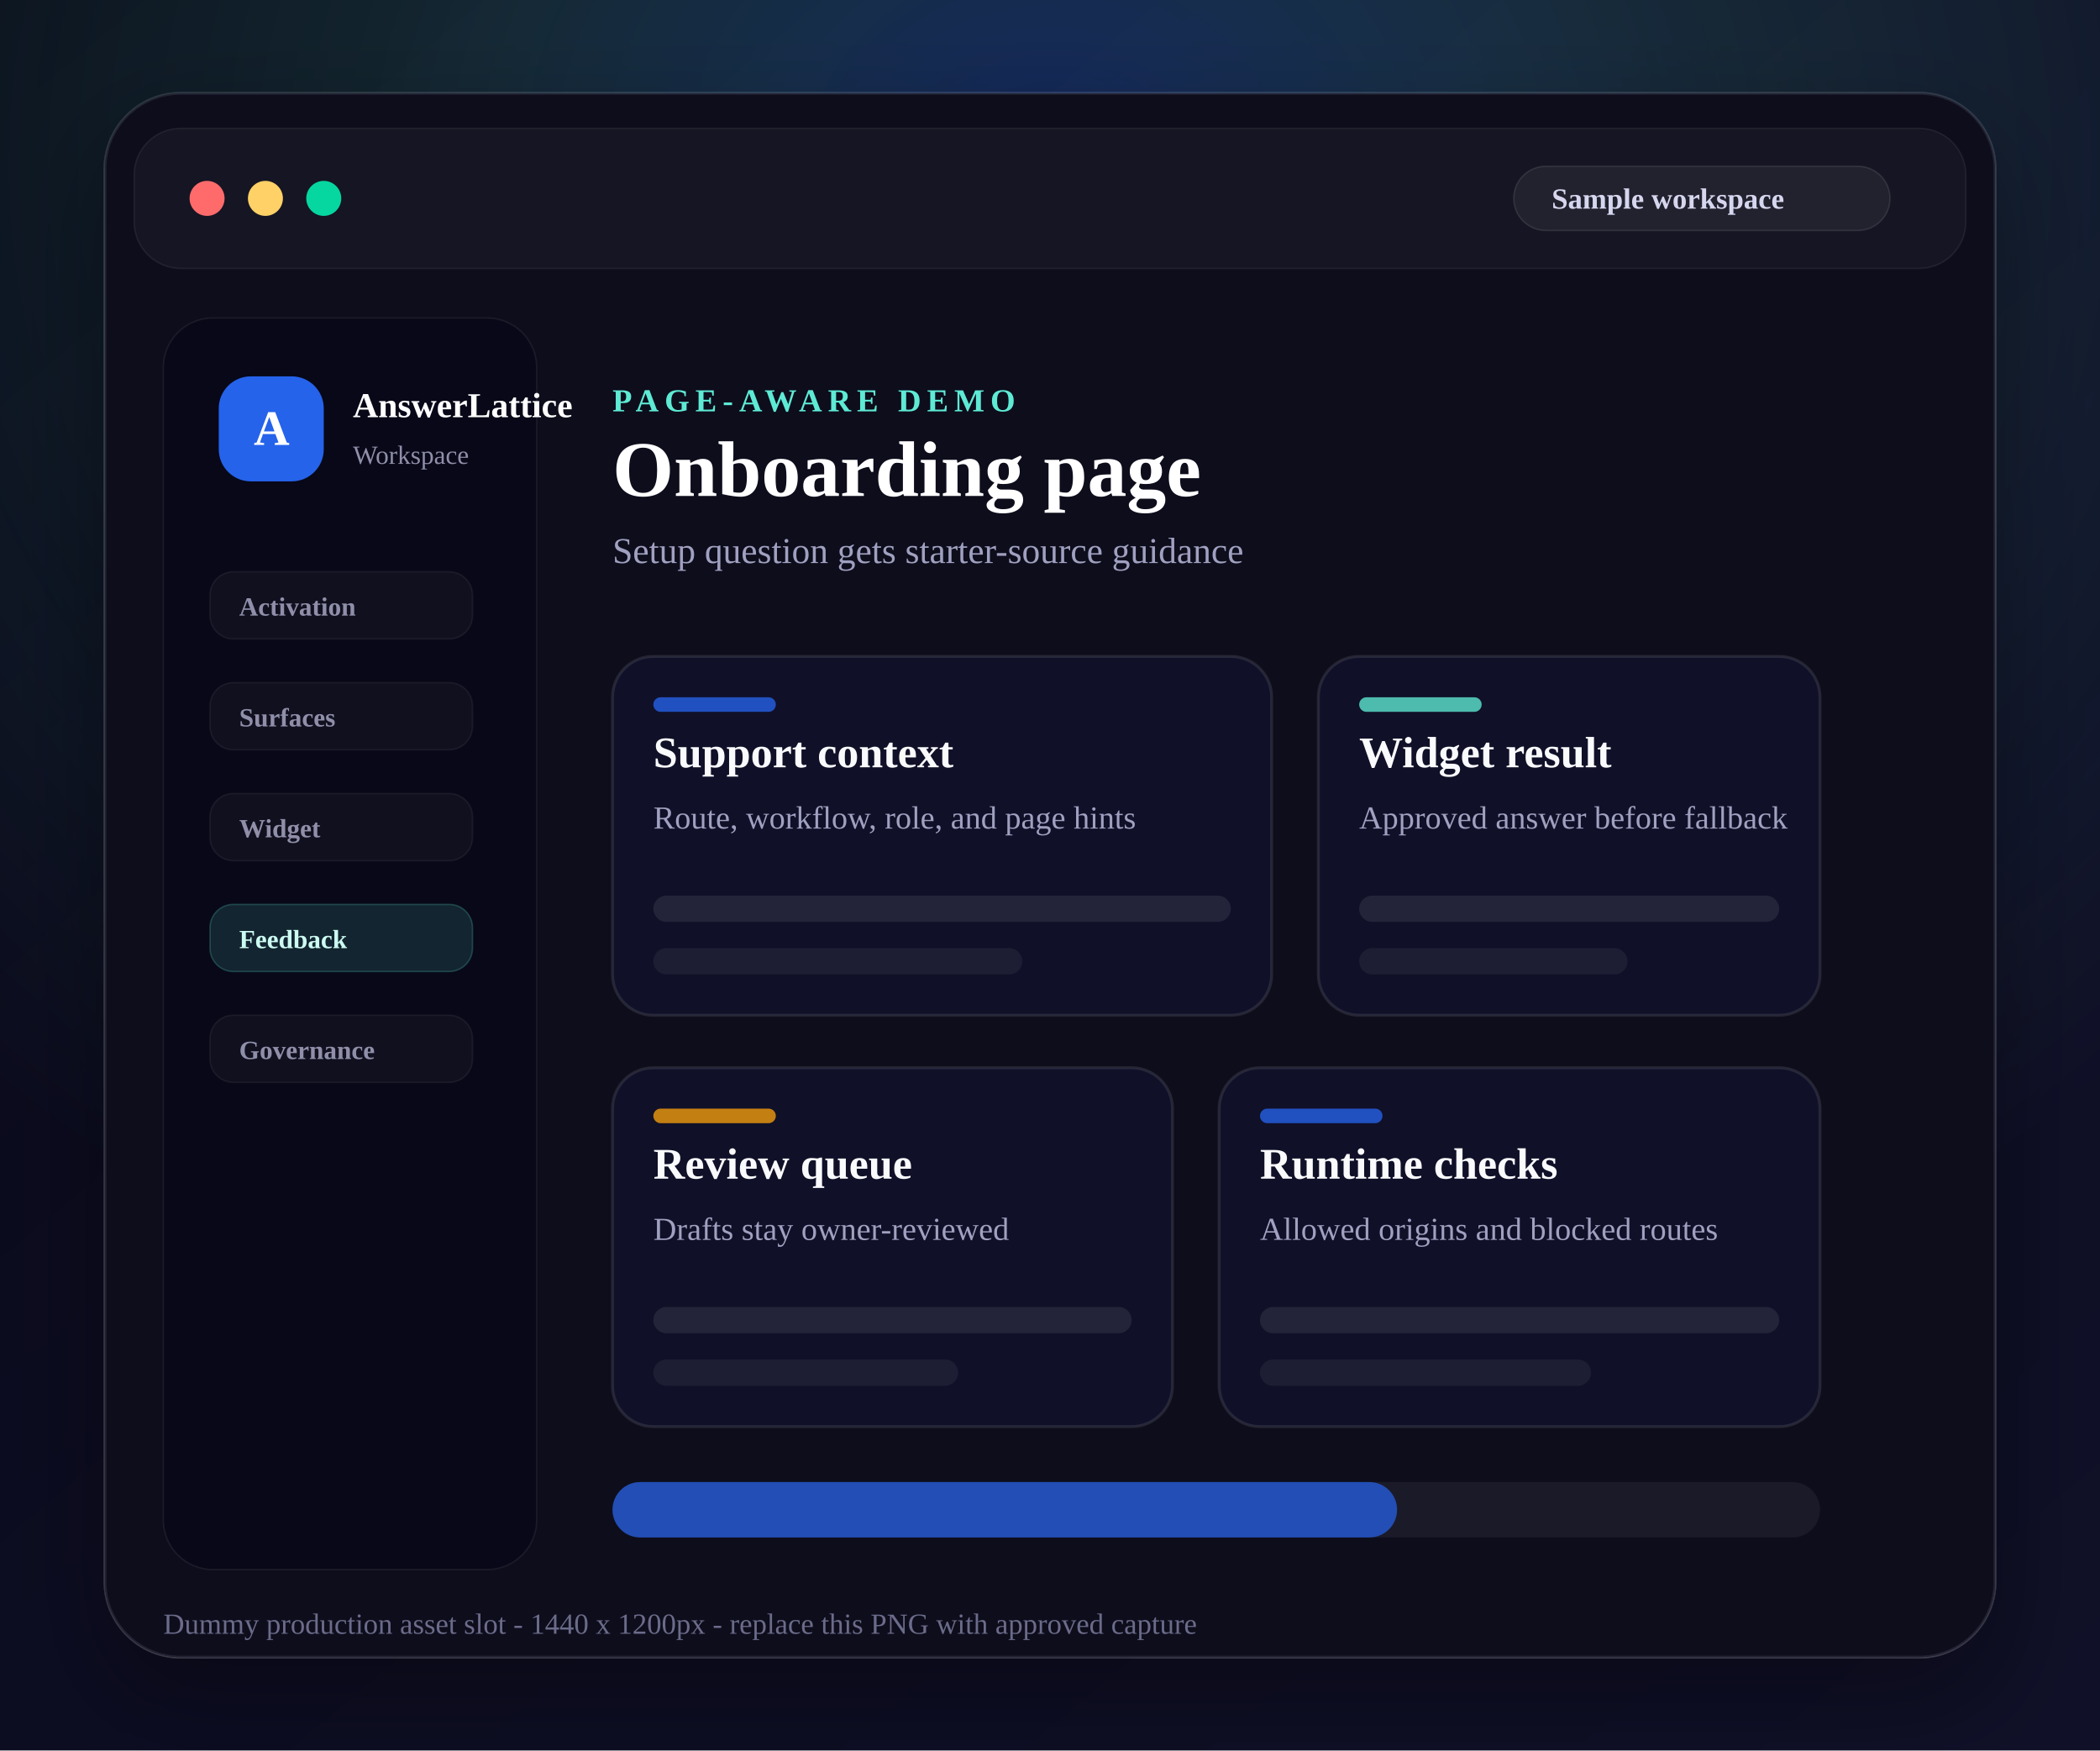
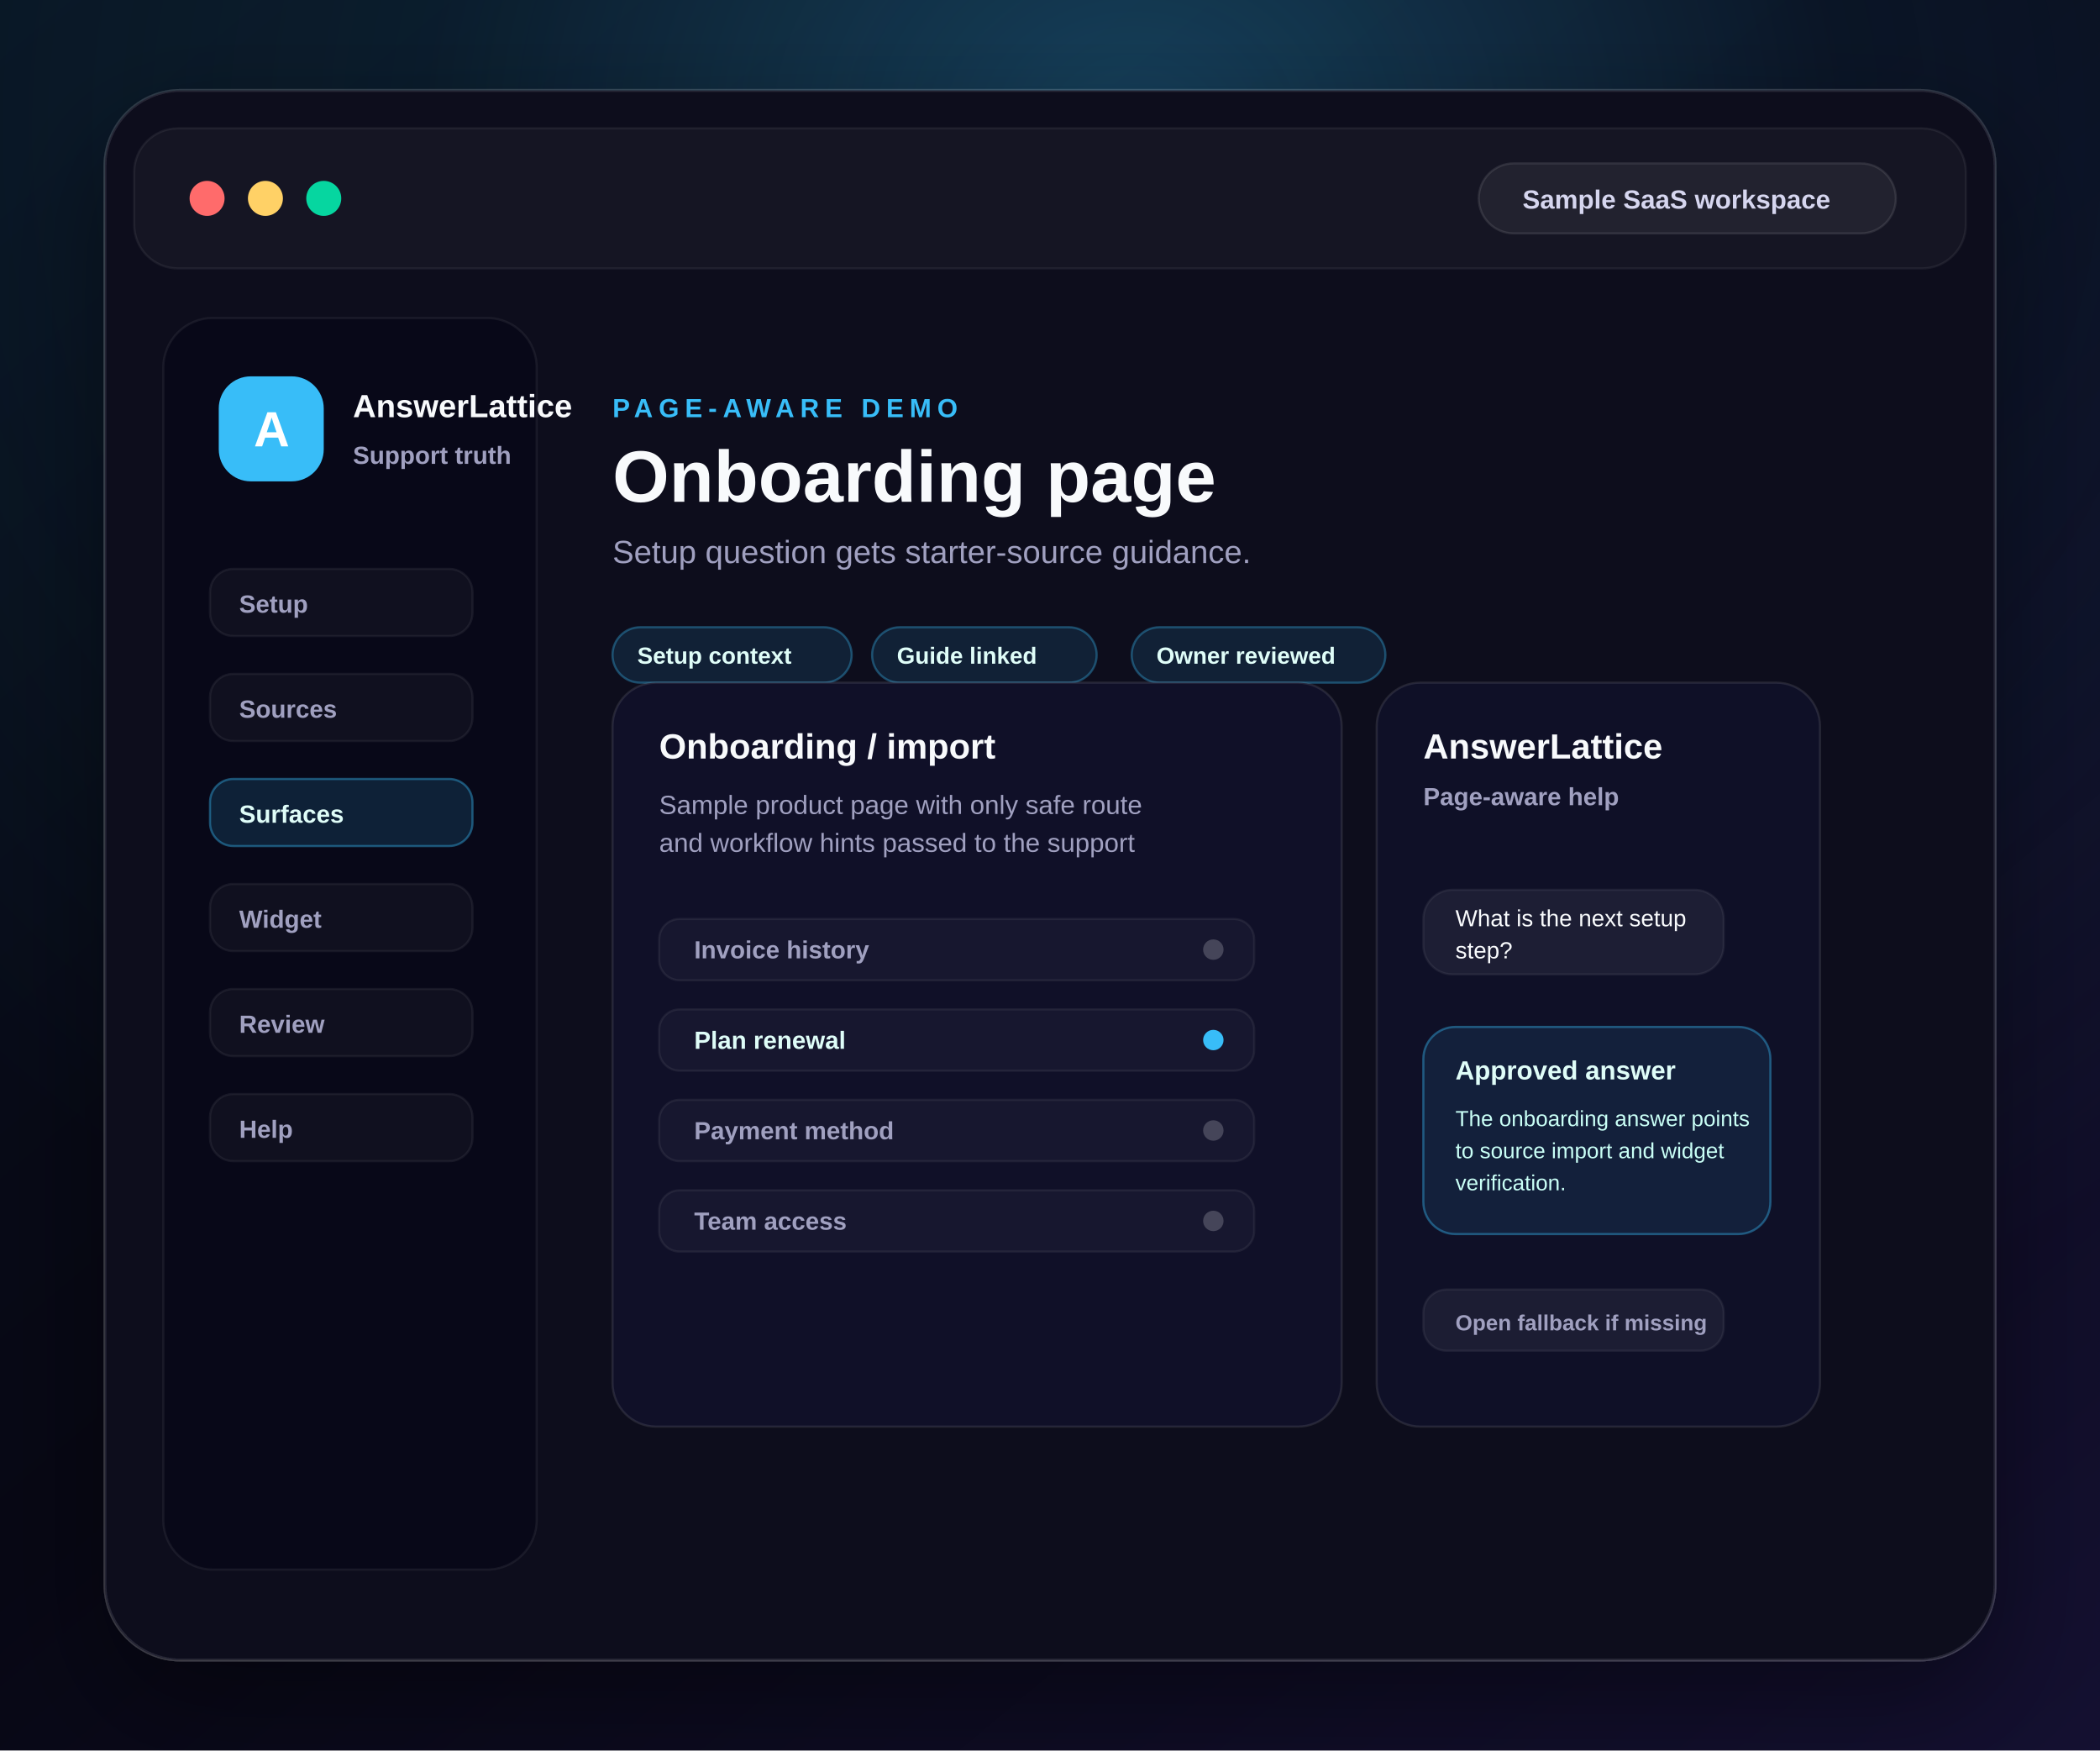
<svg xmlns="http://www.w3.org/2000/svg" width="1440" height="1200" viewBox="0 0 1440 1200">
  <defs>
-     <linearGradient id="bg" x1="0" y1="0" x2="1" y2="1">
-       <stop offset="0" stop-color="#070714" />
-       <stop offset="0.48" stop-color="#0d0d22" />
-       <stop offset="1" stop-color="#101028" />
+     <linearGradient id="pageBg" x1="0" y1="0" x2="1" y2="1">
+       <stop offset="0" stop-color="#07111d" />
+       <stop offset="0.45" stop-color="#070714" />
+       <stop offset="1" stop-color="#141031" />
    </linearGradient>
-     <radialGradient id="glow" cx="50%" cy="10%" r="72%">
-       <stop offset="0" stop-color="#2563eb" stop-opacity="0.32" />
-       <stop offset="0.45" stop-color="#5eead4" stop-opacity="0.12" />
-       <stop offset="1" stop-color="#5eead4" stop-opacity="0" />
+     <radialGradient id="assetGlow" cx="54%" cy="8%" r="76%">
+       <stop offset="0" stop-color="#38bdf8" stop-opacity="0.30" />
+       <stop offset="0.44" stop-color="#38bdf8" stop-opacity="0.08" />
+       <stop offset="1" stop-color="#38bdf8" stop-opacity="0" />
    </radialGradient>
    <filter id="softShadow" x="-20%" y="-20%" width="140%" height="140%">
-       <feDropShadow dx="0" dy="28" stdDeviation="34" flood-color="#000000" flood-opacity="0.36" />
+       <feDropShadow dx="0" dy="30" stdDeviation="38" flood-color="#000000" flood-opacity="0.42" />
    </filter>
  </defs>
-   <rect width="1440" height="1200" fill="url(#bg)" />
-   <rect width="1440" height="1200" fill="url(#glow)" />
-   <rect x="72" y="64" width="1296" height="1072" rx="52" fill="#09091a" stroke="rgba(255,255,255,0.10)" stroke-width="2" filter="url(#softShadow)" />
-   <rect x="92" y="88" width="1256" height="96" rx="32" fill="rgba(255,255,255,0.035)" stroke="rgba(255,255,255,0.07)" stroke-width="1" />
+   <rect width="1440" height="1200" fill="url(#pageBg)" />
+   <rect width="1440" height="1200" fill="url(#assetGlow)" />
+   <rect x="72" y="62" width="1296" height="1076" rx="52" fill="#09091a" stroke="rgba(255,255,255,0.12)" stroke-width="2" filter="url(#softShadow)" />
+   <rect x="92" y="88" width="1256" height="96" rx="30" fill="rgba(255,255,255,0.035)" stroke="rgba(255,255,255,0.065)" stroke-width="1.5" />
  <circle cx="142" cy="136" r="12" fill="#ff6b6b" />
  <circle cx="182" cy="136" r="12" fill="#ffd166" />
  <circle cx="222" cy="136" r="12" fill="#06d6a0" />
-   <rect x="1038" y="114" width="258" height="44" rx="22" fill="rgba(255,255,255,0.055)" stroke="rgba(255,255,255,0.10)" stroke-width="1" />
-   <text x="1064" y="143" fill="#d6d6ef" font-size="20" font-weight="700">Sample workspace</text>
-   <rect x="112" y="218" width="256" height="858" rx="34" fill="#080818" stroke="rgba(255,255,255,0.07)" stroke-width="1" />
-   <rect x="150" y="258" width="72" height="72" rx="22" fill="#2563eb" />
-   <text x="174" y="305" fill="#ffffff" font-size="34" font-weight="800">A</text>
-   <text x="242" y="286" fill="#ffffff" font-size="24" font-weight="700">AnswerLattice</text>
-   <text x="242" y="318" fill="#8f8faa" font-size="18">Workspace</text>
-   <rect x="144" y="392" width="180" height="46" rx="16" fill="rgba(255,255,255,0.035)" stroke="rgba(255,255,255,0.06)" stroke-width="1" />
-   <text x="164" y="422" fill="#8f8faa" font-size="18" font-weight="700">Activation</text>
-   <rect x="144" y="468" width="180" height="46" rx="16" fill="rgba(255,255,255,0.035)" stroke="rgba(255,255,255,0.06)" stroke-width="1" />
-   <text x="164" y="498" fill="#8f8faa" font-size="18" font-weight="700">Surfaces</text>
-   <rect x="144" y="544" width="180" height="46" rx="16" fill="rgba(255,255,255,0.035)" stroke="rgba(255,255,255,0.06)" stroke-width="1" />
-   <text x="164" y="574" fill="#8f8faa" font-size="18" font-weight="700">Widget</text>
-   <rect x="144" y="620" width="180" height="46" rx="16" fill="rgba(94,234,212,0.13)" stroke="rgba(94,234,212,0.22)" stroke-width="1" />
-   <text x="164" y="650" fill="#ccfbf1" font-size="18" font-weight="700">Feedback</text>
-   <rect x="144" y="696" width="180" height="46" rx="16" fill="rgba(255,255,255,0.035)" stroke="rgba(255,255,255,0.06)" stroke-width="1" />
-   <text x="164" y="726" fill="#8f8faa" font-size="18" font-weight="700">Governance</text>
-   <text x="420" y="282" fill="#5eead4" font-size="22" font-weight="800" letter-spacing="4">PAGE-AWARE DEMO</text>
-   <text x="420" y="340" fill="#ffffff" font-size="54" font-weight="800">Onboarding page</text>
-   <text x="420" y="386" fill="#a0a0c0" font-size="25">Setup question gets starter-source guidance</text>
-   <rect x="420" y="450" width="452" height="246" rx="28" fill="#101028" stroke="rgba(255,255,255,0.10)" stroke-width="2" />
-   <rect x="448" y="478" width="84" height="10" rx="5" fill="#2563eb" opacity="0.78" />
-   <text x="448" y="526" fill="#f8fafc" font-size="30" font-weight="700">Support context</text>
-   <text x="448" y="568" fill="#a0a0c0" font-size="22">Route, workflow, role, and page hints</text>
-   <rect x="448" y="614" width="396" height="18" rx="9" fill="rgba(255,255,255,0.08)" />
-   <rect x="448" y="650" width="253" height="18" rx="9" fill="rgba(255,255,255,0.055)" />
-   <rect x="904" y="450" width="344" height="246" rx="28" fill="#101028" stroke="rgba(255,255,255,0.10)" stroke-width="2" />
-   <rect x="932" y="478" width="84" height="10" rx="5" fill="#5eead4" opacity="0.78" />
-   <text x="932" y="526" fill="#f8fafc" font-size="30" font-weight="700">Widget result</text>
-   <text x="932" y="568" fill="#a0a0c0" font-size="22">Approved answer before fallback</text>
-   <rect x="932" y="614" width="288" height="18" rx="9" fill="rgba(255,255,255,0.08)" />
-   <rect x="932" y="650" width="184" height="18" rx="9" fill="rgba(255,255,255,0.055)" />
-   <rect x="420" y="732" width="384" height="246" rx="28" fill="#101028" stroke="rgba(255,255,255,0.10)" stroke-width="2" />
-   <rect x="448" y="760" width="84" height="10" rx="5" fill="#f59e0b" opacity="0.78" />
-   <text x="448" y="808" fill="#f8fafc" font-size="30" font-weight="700">Review queue</text>
-   <text x="448" y="850" fill="#a0a0c0" font-size="22">Drafts stay owner-reviewed</text>
-   <rect x="448" y="896" width="328" height="18" rx="9" fill="rgba(255,255,255,0.08)" />
-   <rect x="448" y="932" width="209" height="18" rx="9" fill="rgba(255,255,255,0.055)" />
-   <rect x="836" y="732" width="412" height="246" rx="28" fill="#101028" stroke="rgba(255,255,255,0.10)" stroke-width="2" />
-   <rect x="864" y="760" width="84" height="10" rx="5" fill="#2563eb" opacity="0.78" />
-   <text x="864" y="808" fill="#f8fafc" font-size="30" font-weight="700">Runtime checks</text>
-   <text x="864" y="850" fill="#a0a0c0" font-size="22">Allowed origins and blocked routes</text>
-   <rect x="864" y="896" width="356" height="18" rx="9" fill="rgba(255,255,255,0.08)" />
-   <rect x="864" y="932" width="227" height="18" rx="9" fill="rgba(255,255,255,0.055)" />
-   <rect x="420" y="1016" width="828" height="38" rx="19" fill="rgba(255,255,255,0.055)" />
-   <rect x="420" y="1016" width="538" height="38" rx="19" fill="#2563eb" opacity="0.72" />
-   <text x="112" y="1120" fill="#6b6b8a" font-size="20">Dummy production asset slot - 1440 x 1200px - replace this PNG with approved capture</text>
+   <rect x="1014" y="112" width="286" height="48" rx="24" fill="rgba(255,255,255,0.055)" stroke="rgba(255,255,255,0.10)" stroke-width="1.5" />
+   <text x="1044" y="143" fill="#d6d6ef" font-family="-apple-system, BlinkMacSystemFont, 'Segoe UI', Arial, sans-serif" font-size="18" font-weight="700">Sample SaaS workspace</text>
+   <rect x="112" y="218" width="256" height="858" rx="34" fill="#080818" stroke="rgba(255,255,255,0.065)" stroke-width="1.5" />
+   <rect x="150" y="258" width="72" height="72" rx="22" fill="#38bdf8" />
+   <text x="174" y="306" fill="#ffffff" font-family="-apple-system, BlinkMacSystemFont, 'Segoe UI', Arial, sans-serif" font-size="34" font-weight="800">A</text>
+   <text x="242" y="286" fill="#f8fafc" font-family="-apple-system, BlinkMacSystemFont, 'Segoe UI', Arial, sans-serif" font-size="22" font-weight="800">AnswerLattice</text>
+   <text x="242" y="318" fill="#a0a0c0" font-family="-apple-system, BlinkMacSystemFont, 'Segoe UI', Arial, sans-serif" font-size="17" font-weight="600">Support truth</text>
+   <rect x="144" y="390" width="180" height="46" rx="16" fill="rgba(255,255,255,0.035)" stroke="rgba(255,255,255,0.065)" stroke-width="1.5" />
+   <text x="164" y="420" fill="#a0a0c0" font-family="-apple-system, BlinkMacSystemFont, 'Segoe UI', Arial, sans-serif" font-size="17" font-weight="750">Setup</text>
+   <rect x="144" y="462" width="180" height="46" rx="16" fill="rgba(255,255,255,0.035)" stroke="rgba(255,255,255,0.065)" stroke-width="1.5" />
+   <text x="164" y="492" fill="#a0a0c0" font-family="-apple-system, BlinkMacSystemFont, 'Segoe UI', Arial, sans-serif" font-size="17" font-weight="750">Sources</text>
+   <rect x="144" y="534" width="180" height="46" rx="16" fill="rgba(56,189,248,0.14)" stroke="rgba(56,189,248,0.4)" stroke-width="1.5" />
+   <text x="164" y="564" fill="#dffdf8" font-family="-apple-system, BlinkMacSystemFont, 'Segoe UI', Arial, sans-serif" font-size="17" font-weight="750">Surfaces</text>
+   <rect x="144" y="606" width="180" height="46" rx="16" fill="rgba(255,255,255,0.035)" stroke="rgba(255,255,255,0.065)" stroke-width="1.5" />
+   <text x="164" y="636" fill="#a0a0c0" font-family="-apple-system, BlinkMacSystemFont, 'Segoe UI', Arial, sans-serif" font-size="17" font-weight="750">Widget</text>
+   <rect x="144" y="678" width="180" height="46" rx="16" fill="rgba(255,255,255,0.035)" stroke="rgba(255,255,255,0.065)" stroke-width="1.5" />
+   <text x="164" y="708" fill="#a0a0c0" font-family="-apple-system, BlinkMacSystemFont, 'Segoe UI', Arial, sans-serif" font-size="17" font-weight="750">Review</text>
+   <rect x="144" y="750" width="180" height="46" rx="16" fill="rgba(255,255,255,0.035)" stroke="rgba(255,255,255,0.065)" stroke-width="1.5" />
+   <text x="164" y="780" fill="#a0a0c0" font-family="-apple-system, BlinkMacSystemFont, 'Segoe UI', Arial, sans-serif" font-size="17" font-weight="750">Help</text>
+   <text x="420" y="286" fill="#38bdf8" font-family="-apple-system, BlinkMacSystemFont, 'Segoe UI', Arial, sans-serif" font-size="18" font-weight="800" letter-spacing="4">PAGE-AWARE DEMO</text>
+   <text x="420" y="344" fill="#f8fafc" font-family="-apple-system, BlinkMacSystemFont, 'Segoe UI', Arial, sans-serif" font-size="50" font-weight="800">Onboarding page</text>
+   <text x="420" y="386" fill="#a0a0c0" font-family="-apple-system, BlinkMacSystemFont, 'Segoe UI', Arial, sans-serif" font-size="22" font-weight="500">Setup question gets starter-source guidance.</text>
+   <rect x="420" y="430" width="164" height="38" rx="19" fill="rgba(56,189,248,0.12)" stroke="rgba(56,189,248,0.34)" stroke-width="1.5" />
+   <text x="437" y="455" fill="#dffdf8" font-family="-apple-system, BlinkMacSystemFont, 'Segoe UI', Arial, sans-serif" font-size="16" font-weight="700">Setup context</text>
+   <rect x="598" y="430" width="154" height="38" rx="19" fill="rgba(56,189,248,0.12)" stroke="rgba(56,189,248,0.34)" stroke-width="1.5" />
+   <text x="615" y="455" fill="#dffdf8" font-family="-apple-system, BlinkMacSystemFont, 'Segoe UI', Arial, sans-serif" font-size="16" font-weight="700">Guide linked</text>
+   <rect x="776" y="430" width="174" height="38" rx="19" fill="rgba(56,189,248,0.12)" stroke="rgba(56,189,248,0.34)" stroke-width="1.5" />
+   <text x="793" y="455" fill="#dffdf8" font-family="-apple-system, BlinkMacSystemFont, 'Segoe UI', Arial, sans-serif" font-size="16" font-weight="700">Owner reviewed</text>
+   <rect x="420" y="468" width="500" height="510" rx="30" fill="#101028" stroke="rgba(255,255,255,0.10)" stroke-width="1.5" />
+   <text x="452" y="520" fill="#f8fafc" font-family="-apple-system, BlinkMacSystemFont, 'Segoe UI', Arial, sans-serif" font-size="24" font-weight="800">Onboarding / import</text>
+   <text x="452" y="558" fill="#a0a0c0" font-family="-apple-system, BlinkMacSystemFont, 'Segoe UI', Arial, sans-serif" font-size="18" font-weight="500">Sample product page with only safe route</text>
+   <text x="452" y="584" fill="#a0a0c0" font-family="-apple-system, BlinkMacSystemFont, 'Segoe UI', Arial, sans-serif" font-size="18" font-weight="500">and workflow hints passed to the support</text>
+   <rect x="452" y="630" width="408" height="42" rx="14" fill="rgba(255,255,255,0.035)" stroke="rgba(255,255,255,0.065)" stroke-width="1.5" />
+   <text x="476" y="657" fill="#a0a0c0" font-family="-apple-system, BlinkMacSystemFont, 'Segoe UI', Arial, sans-serif" font-size="17" font-weight="700">Invoice history</text>
+   <circle cx="832" cy="651" r="7" fill="rgba(255,255,255,0.2)" />
+   <rect x="452" y="692" width="408" height="42" rx="14" fill="rgba(255,255,255,0.035)" stroke="rgba(255,255,255,0.065)" stroke-width="1.5" />
+   <text x="476" y="719" fill="#dffdf8" font-family="-apple-system, BlinkMacSystemFont, 'Segoe UI', Arial, sans-serif" font-size="17" font-weight="700">Plan renewal</text>
+   <circle cx="832" cy="713" r="7" fill="#38bdf8" />
+   <rect x="452" y="754" width="408" height="42" rx="14" fill="rgba(255,255,255,0.035)" stroke="rgba(255,255,255,0.065)" stroke-width="1.5" />
+   <text x="476" y="781" fill="#a0a0c0" font-family="-apple-system, BlinkMacSystemFont, 'Segoe UI', Arial, sans-serif" font-size="17" font-weight="700">Payment method</text>
+   <circle cx="832" cy="775" r="7" fill="rgba(255,255,255,0.2)" />
+   <rect x="452" y="816" width="408" height="42" rx="14" fill="rgba(255,255,255,0.035)" stroke="rgba(255,255,255,0.065)" stroke-width="1.5" />
+   <text x="476" y="843" fill="#a0a0c0" font-family="-apple-system, BlinkMacSystemFont, 'Segoe UI', Arial, sans-serif" font-size="17" font-weight="700">Team access</text>
+   <circle cx="832" cy="837" r="7" fill="rgba(255,255,255,0.2)" />
+   <rect x="944" y="468" width="304" height="510" rx="30" fill="#0f1027" stroke="rgba(255,255,255,0.10)" stroke-width="1.5" />
+   <text x="976" y="520" fill="#f8fafc" font-family="-apple-system, BlinkMacSystemFont, 'Segoe UI', Arial, sans-serif" font-size="24" font-weight="800">AnswerLattice</text>
+   <text x="976" y="552" fill="#a0a0c0" font-family="-apple-system, BlinkMacSystemFont, 'Segoe UI', Arial, sans-serif" font-size="17" font-weight="650">Page-aware help</text>
+   <rect x="976" y="610" width="206" height="58" rx="20" fill="rgba(255,255,255,0.06)" stroke="rgba(255,255,255,0.065)" stroke-width="1.5" />
+   <text x="998" y="635" fill="#f8fafc" font-family="-apple-system, BlinkMacSystemFont, 'Segoe UI', Arial, sans-serif" font-size="16" font-weight="500">What is the next setup</text>
+   <text x="998" y="657" fill="#f8fafc" font-family="-apple-system, BlinkMacSystemFont, 'Segoe UI', Arial, sans-serif" font-size="16" font-weight="500">step?</text>
+   <rect x="976" y="704" width="238" height="142" rx="22" fill="rgba(56,189,248,0.1)" stroke="rgba(56,189,248,0.4)" stroke-width="1.5" />
+   <text x="998" y="740" fill="#dffdf8" font-family="-apple-system, BlinkMacSystemFont, 'Segoe UI', Arial, sans-serif" font-size="18" font-weight="800">Approved answer</text>
+   <text x="998" y="772" fill="#c9fff6" font-family="-apple-system, BlinkMacSystemFont, 'Segoe UI', Arial, sans-serif" font-size="15" font-weight="500">The onboarding answer points</text>
+   <text x="998" y="794" fill="#c9fff6" font-family="-apple-system, BlinkMacSystemFont, 'Segoe UI', Arial, sans-serif" font-size="15" font-weight="500">to source import and widget</text>
+   <text x="998" y="816" fill="#c9fff6" font-family="-apple-system, BlinkMacSystemFont, 'Segoe UI', Arial, sans-serif" font-size="15" font-weight="500">verification.</text>
+   <rect x="976" y="884" width="206" height="42" rx="16" fill="rgba(255,255,255,0.055)" stroke="rgba(255,255,255,0.065)" stroke-width="1.5" />
+   <text x="998" y="912" fill="#a0a0c0" font-family="-apple-system, BlinkMacSystemFont, 'Segoe UI', Arial, sans-serif" font-size="15" font-weight="700">Open fallback if missing</text>
</svg>
